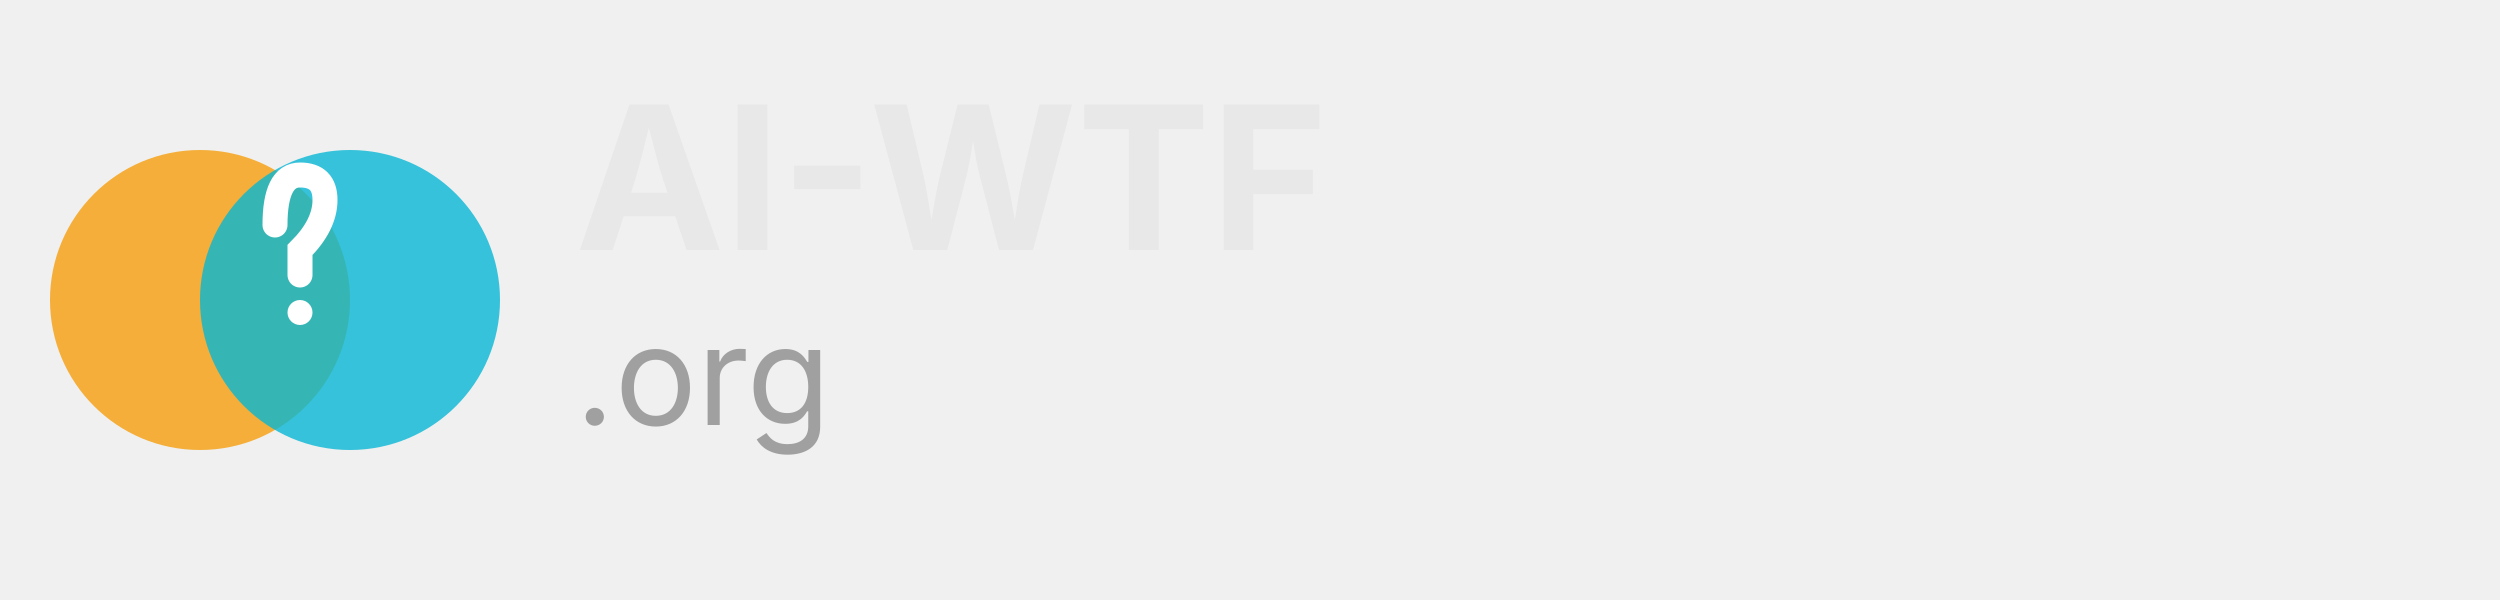
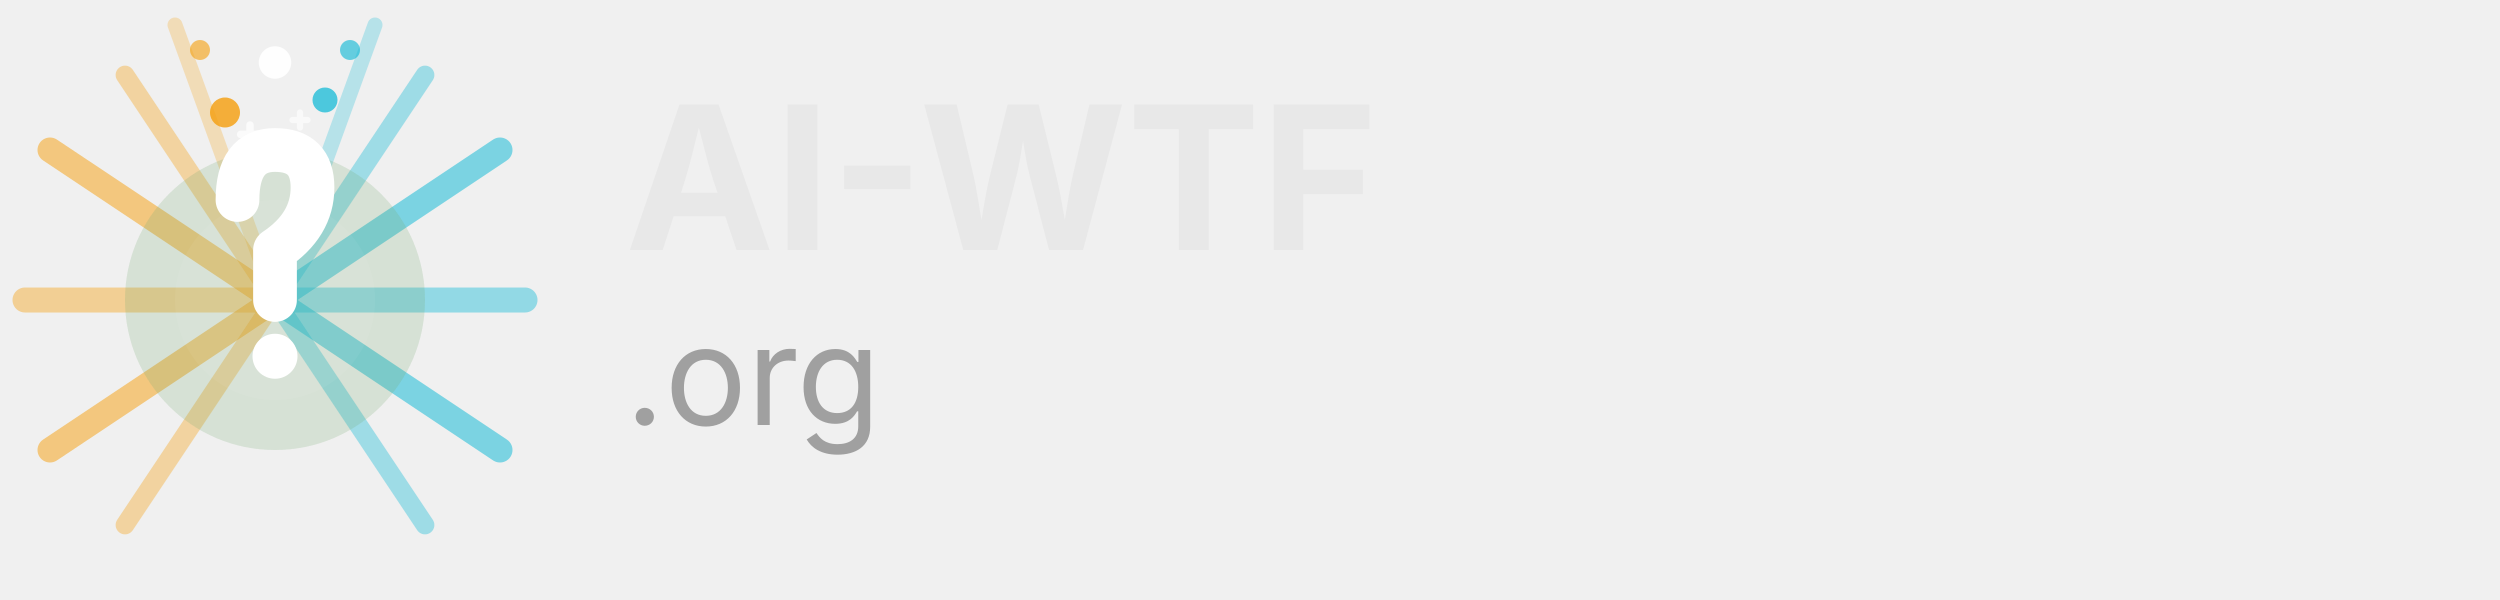
<svg xmlns="http://www.w3.org/2000/svg" width="200" height="48" viewBox="0 0 200 48" fill="none">
-   <circle cx="16" cy="24" r="12" fill="#F59E0B" opacity="0.8" />
-   <circle cx="28" cy="24" r="12" fill="#06B6D4" opacity="0.8" />
-   <path d="M 22 18 Q 22 14 24 14 Q 26 14 26 16 Q 26 18 24 20 L 24 22" stroke="white" stroke-width="2" fill="none" stroke-linecap="round" />
-   <circle cx="24" cy="25" r="1" fill="white" />
-   <text x="46" y="20" font-family="system-ui, -apple-system, sans-serif" font-size="16" font-weight="700" fill="#e8e8e8">
+   <path d="M 22 24 L 4 12" stroke="#F59E0B" stroke-width="2" opacity="0.5" stroke-linecap="round" />
+   <path d="M 22 24 L 2 24" stroke="#F59E0B" stroke-width="2" opacity="0.4" stroke-linecap="round" />
+   <path d="M 22 24 L 4 36" stroke="#F59E0B" stroke-width="2" opacity="0.5" stroke-linecap="round" />
+   <path d="M 22 24 L 10 6" stroke="#F59E0B" stroke-width="1.5" opacity="0.35" stroke-linecap="round" />
+   <path d="M 22 24 L 10 42" stroke="#F59E0B" stroke-width="1.5" opacity="0.35" stroke-linecap="round" />
+   <path d="M 22 24 L 14 2" stroke="#F59E0B" stroke-width="1.2" opacity="0.25" stroke-linecap="round" />
+   <path d="M 22 24 L 40 12" stroke="#06B6D4" stroke-width="2" opacity="0.5" stroke-linecap="round" />
+   <path d="M 22 24 L 42 24" stroke="#06B6D4" stroke-width="2" opacity="0.4" stroke-linecap="round" />
+   <path d="M 22 24 L 40 36" stroke="#06B6D4" stroke-width="2" opacity="0.5" stroke-linecap="round" />
+   <path d="M 22 24 L 34 6" stroke="#06B6D4" stroke-width="1.5" opacity="0.35" stroke-linecap="round" />
+   <path d="M 22 24 L 34 42" stroke="#06B6D4" stroke-width="1.5" opacity="0.35" stroke-linecap="round" />
+   <path d="M 22 24 L 30 2" stroke="#06B6D4" stroke-width="1.2" opacity="0.25" stroke-linecap="round" />
+   <circle cx="22" cy="24" r="12" fill="#F59E0B" opacity="0.12" />
+   <circle cx="22" cy="24" r="12" fill="#06B6D4" opacity="0.12" />
+   <circle cx="22" cy="24" r="8" fill="#ffffff" opacity="0.05" />
+   <path d="M 19 16 Q 19 12 22 12 Q 25 12 25 15 Q 25 18 22 20 L 22 24" stroke="#ffffff" stroke-width="3.5" fill="none" stroke-linecap="round" stroke-linejoin="round" />
+   <circle cx="22" cy="28.5" r="1.8" fill="#ffffff" />
+   <circle cx="18" cy="9" r="1.2" fill="#F59E0B" opacity="0.8" />
+   <circle cx="26" cy="8" r="1" fill="#06B6D4" opacity="0.7" />
+   <circle cx="22" cy="5" r="1.3" fill="#ffffff" opacity="0.9" />
+   <circle cx="16" cy="4" r="0.8" fill="#F59E0B" opacity="0.6" />
+   <circle cx="28" cy="4" r="0.8" fill="#06B6D4" opacity="0.6" />
+   <path d="M 20 10 L 20 11.5 M 19.25 10.75 L 20.75 10.75" stroke="#ffffff" stroke-width="0.6" opacity="0.7" stroke-linecap="round" />
+   <path d="M 24 9 L 24 10.2 M 23.4 9.6 L 24.6 9.6" stroke="#ffffff" stroke-width="0.5" opacity="0.6" stroke-linecap="round" />
+   <text x="50" y="20" font-family="system-ui, -apple-system, sans-serif" font-size="16" font-weight="700" fill="#e8e8e8">
    AI-WTF
  </text>
-   <text x="46" y="34" font-family="system-ui, -apple-system, sans-serif" font-size="11" font-weight="400" fill="#a0a0a0">
+   <text x="50" y="34" font-family="system-ui, -apple-system, sans-serif" font-size="11" font-weight="400" fill="#a0a0a0">
    .org
  </text>
</svg>
